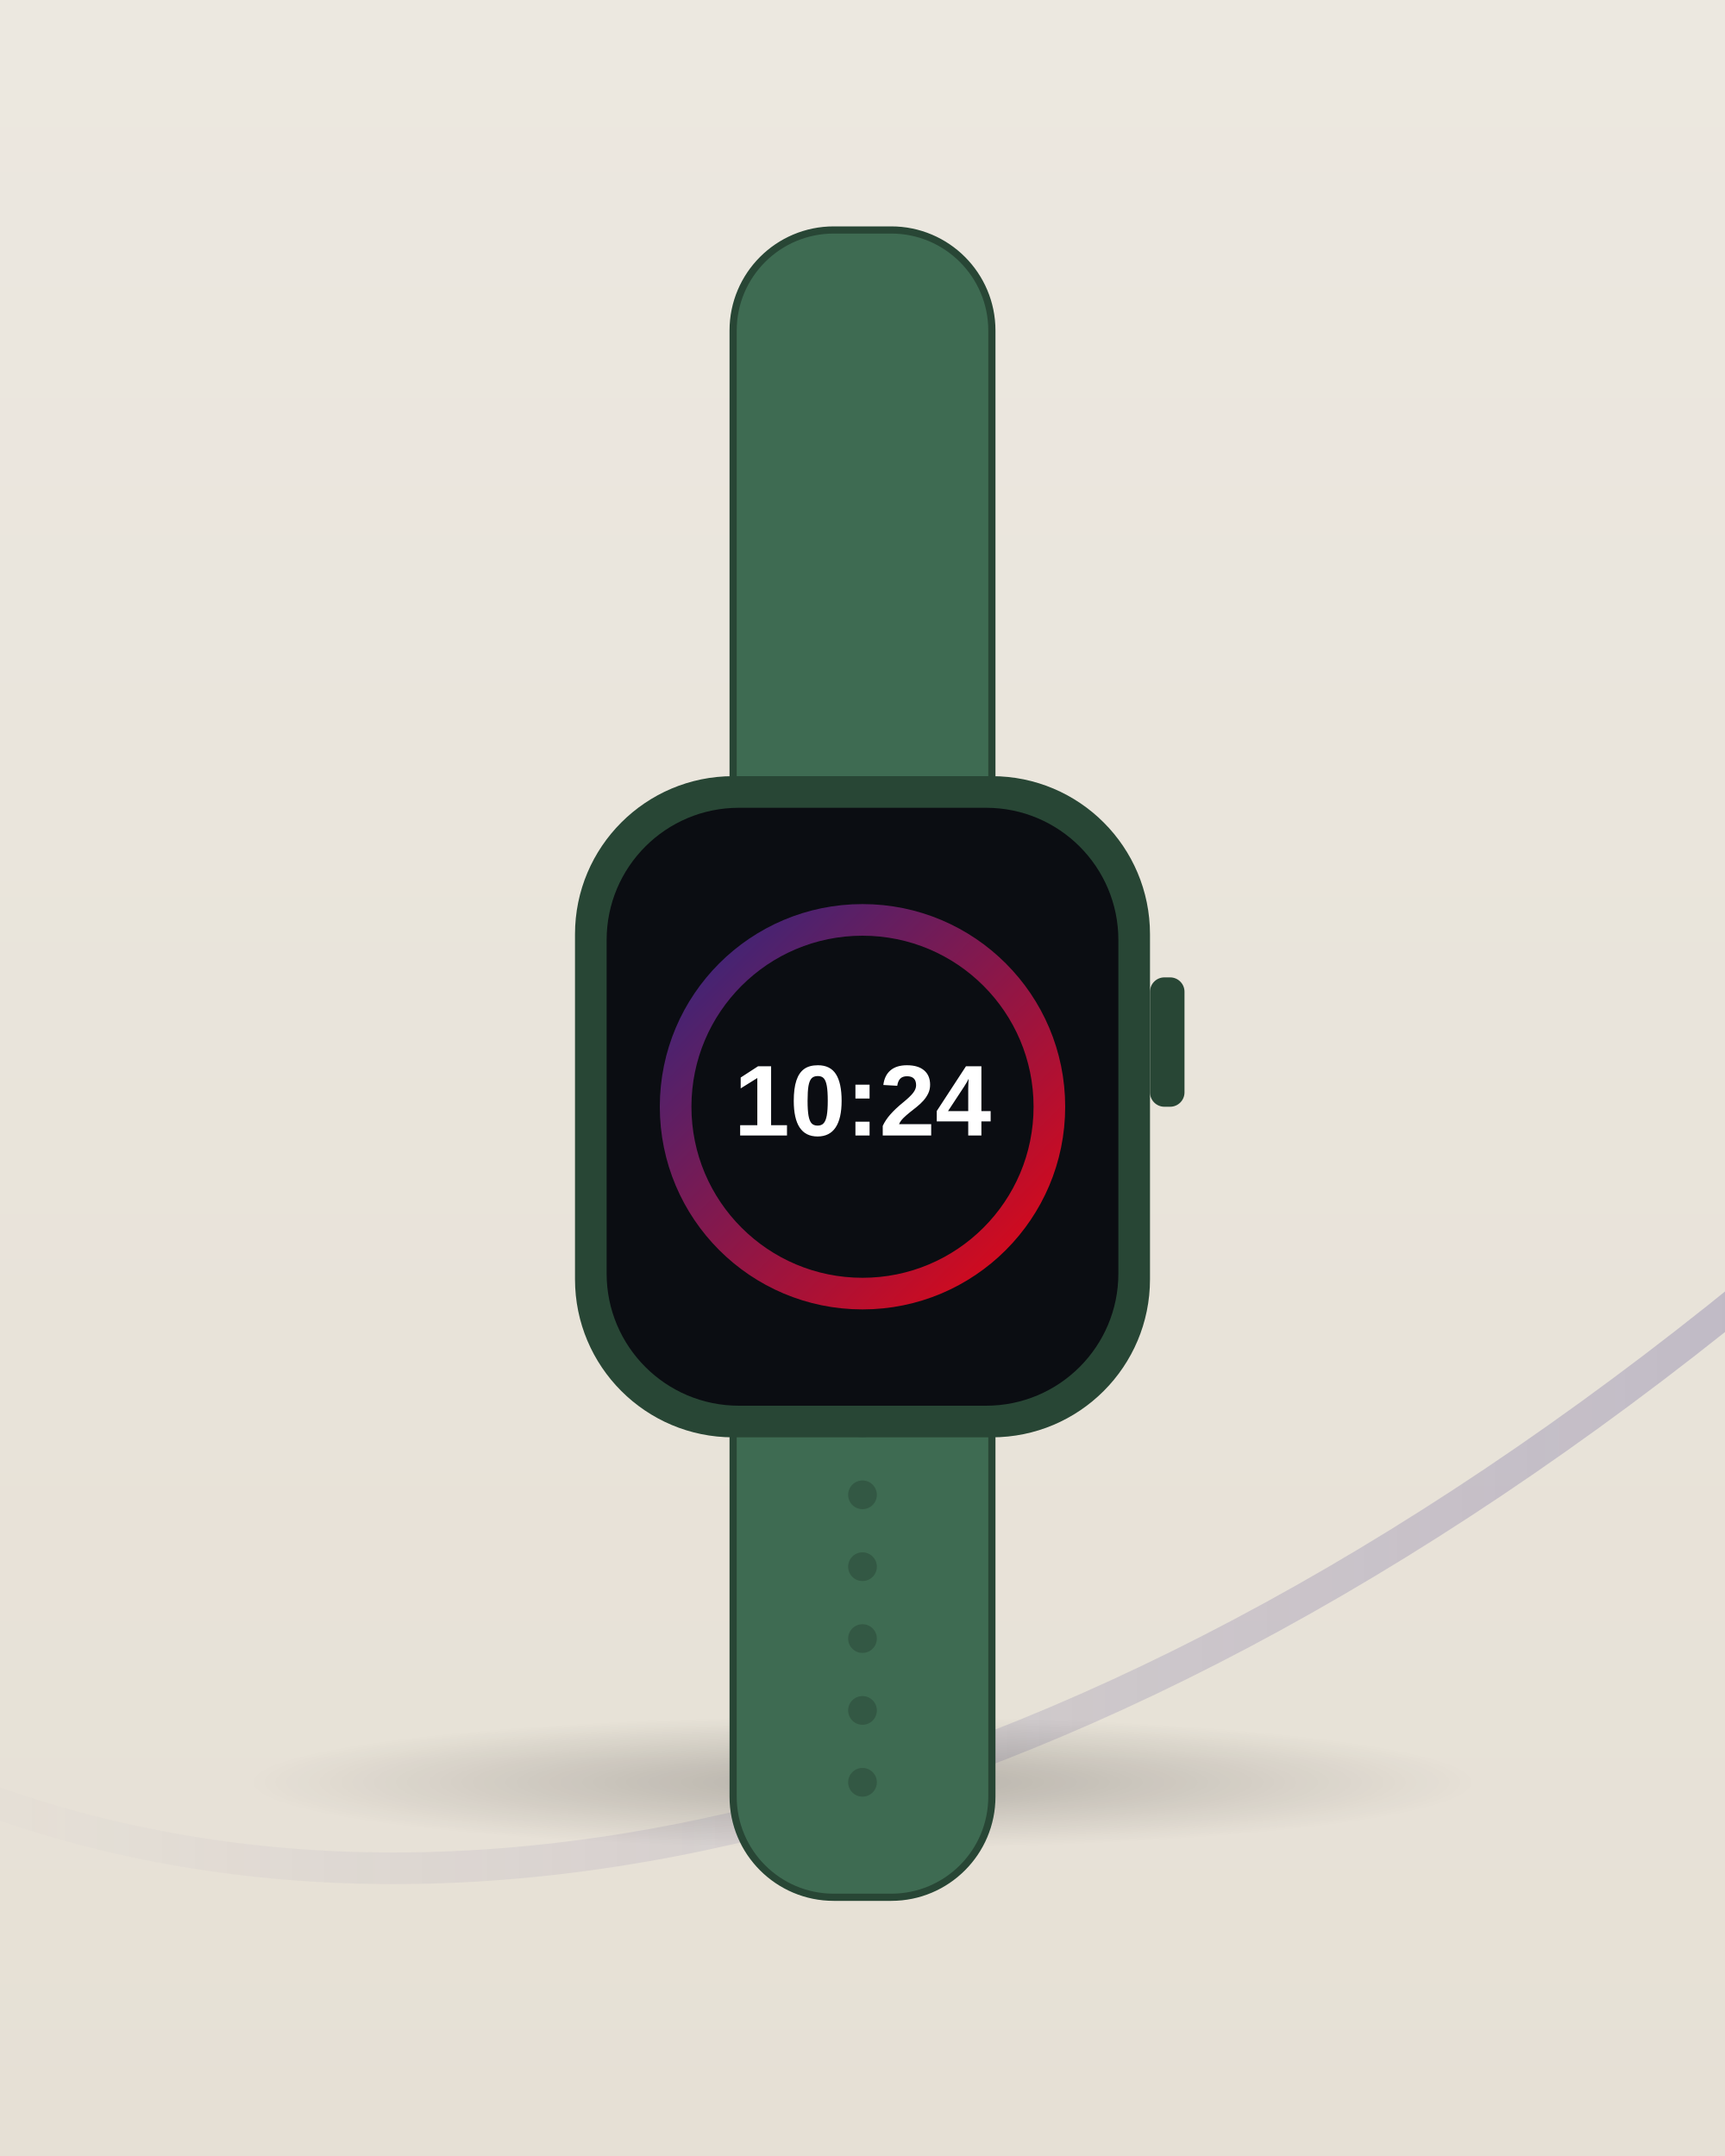
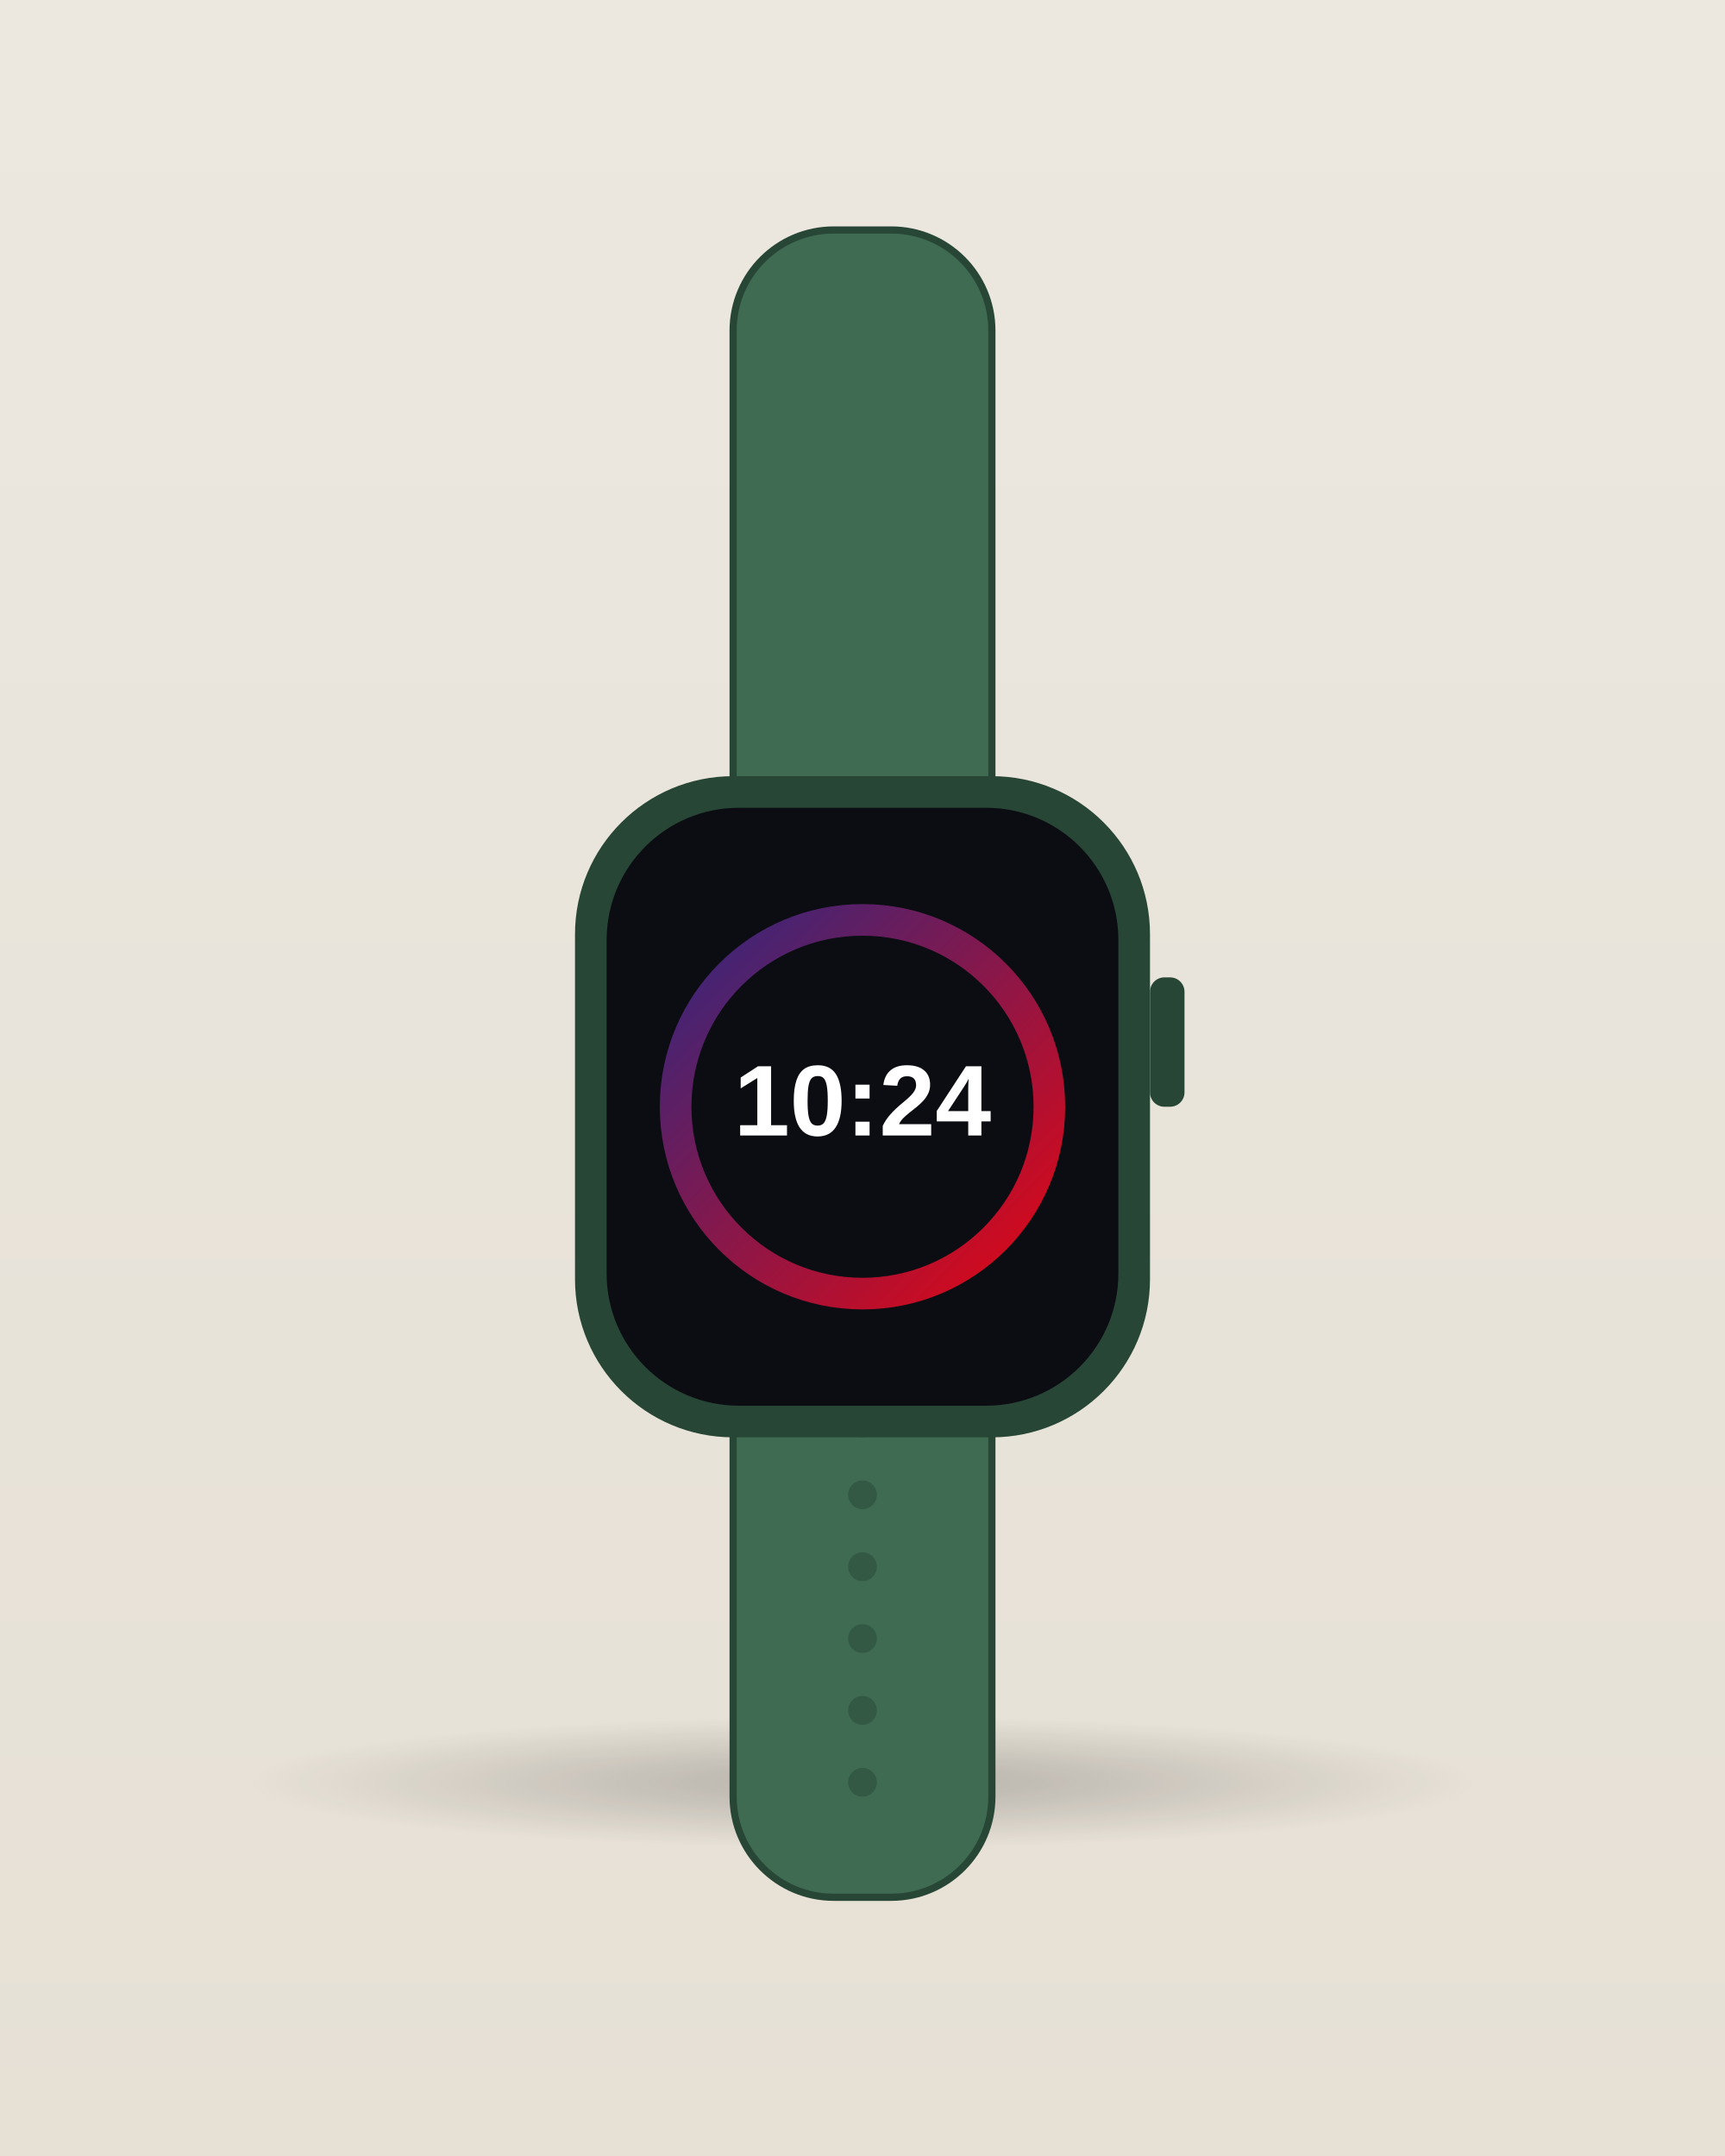
<svg xmlns="http://www.w3.org/2000/svg" viewBox="0 0 1200 1500" width="1200" height="1500">
  <defs>
    <linearGradient id="bg" x1="0" y1="0" x2="0" y2="1">
      <stop offset="0" stop-color="#ece8e0" />
      <stop offset="1" stop-color="#E6E0D5" />
    </linearGradient>
    <radialGradient id="floor" cx="0.5" cy="0.5" r="0.5">
      <stop offset="0" stop-color="#000" stop-opacity="0.22" />
      <stop offset="1" stop-color="#000" stop-opacity="0" />
    </radialGradient>
    <linearGradient id="rib" x1="0" y1="0" x2="1" y2="0">
      <stop offset="0" stop-color="#31277F" stop-opacity="0" />
      <stop offset="1" stop-color="#31277F" stop-opacity="0.22" />
    </linearGradient>
  </defs>
  <rect width="1200" height="1500" fill="url(#bg)" />
-   <path d="M-40 1240 C 300 1380, 760 1280, 1240 880" fill="none" stroke="url(#rib)" stroke-width="22" stroke-linecap="round" />
  <ellipse cx="600" cy="1240" rx="430" ry="46" fill="url(#floor)" />
  <g transform="translate(400 160)">
    <rect x="110" y="0" width="180" height="1160" rx="70" fill="#3E6B52" stroke="#284635" stroke-width="5" />
    <circle cx="200" cy="830" r="10" fill="#284635" opacity="0.5" />
    <circle cx="200" cy="880" r="10" fill="#284635" opacity="0.5" />
    <circle cx="200" cy="930" r="10" fill="#284635" opacity="0.5" />
    <circle cx="200" cy="980" r="10" fill="#284635" opacity="0.5" />
    <circle cx="200" cy="1030" r="10" fill="#284635" opacity="0.5" />
    <circle cx="200" cy="1080" r="10" fill="#284635" opacity="0.5" />
    <rect x="0" y="380" width="400" height="460" rx="110" fill="#284635" />
    <rect x="22" y="402" width="356" height="416" rx="92" fill="#0B0D12" />
    <defs>
      <linearGradient id="wf" x1="0" y1="0" x2="1" y2="1">
        <stop offset="0" stop-color="#31277F" />
        <stop offset="1" stop-color="#E30713" />
      </linearGradient>
    </defs>
    <circle cx="200" cy="610" r="130" fill="none" stroke="url(#wf)" stroke-width="22" />
    <text x="200" y="630" text-anchor="middle" font-family="Arial, sans-serif" font-size="70" font-weight="700" fill="#fff">10:24</text>
    <rect x="400" y="520" width="24" height="90" rx="10" fill="#284635" />
  </g>
</svg>
